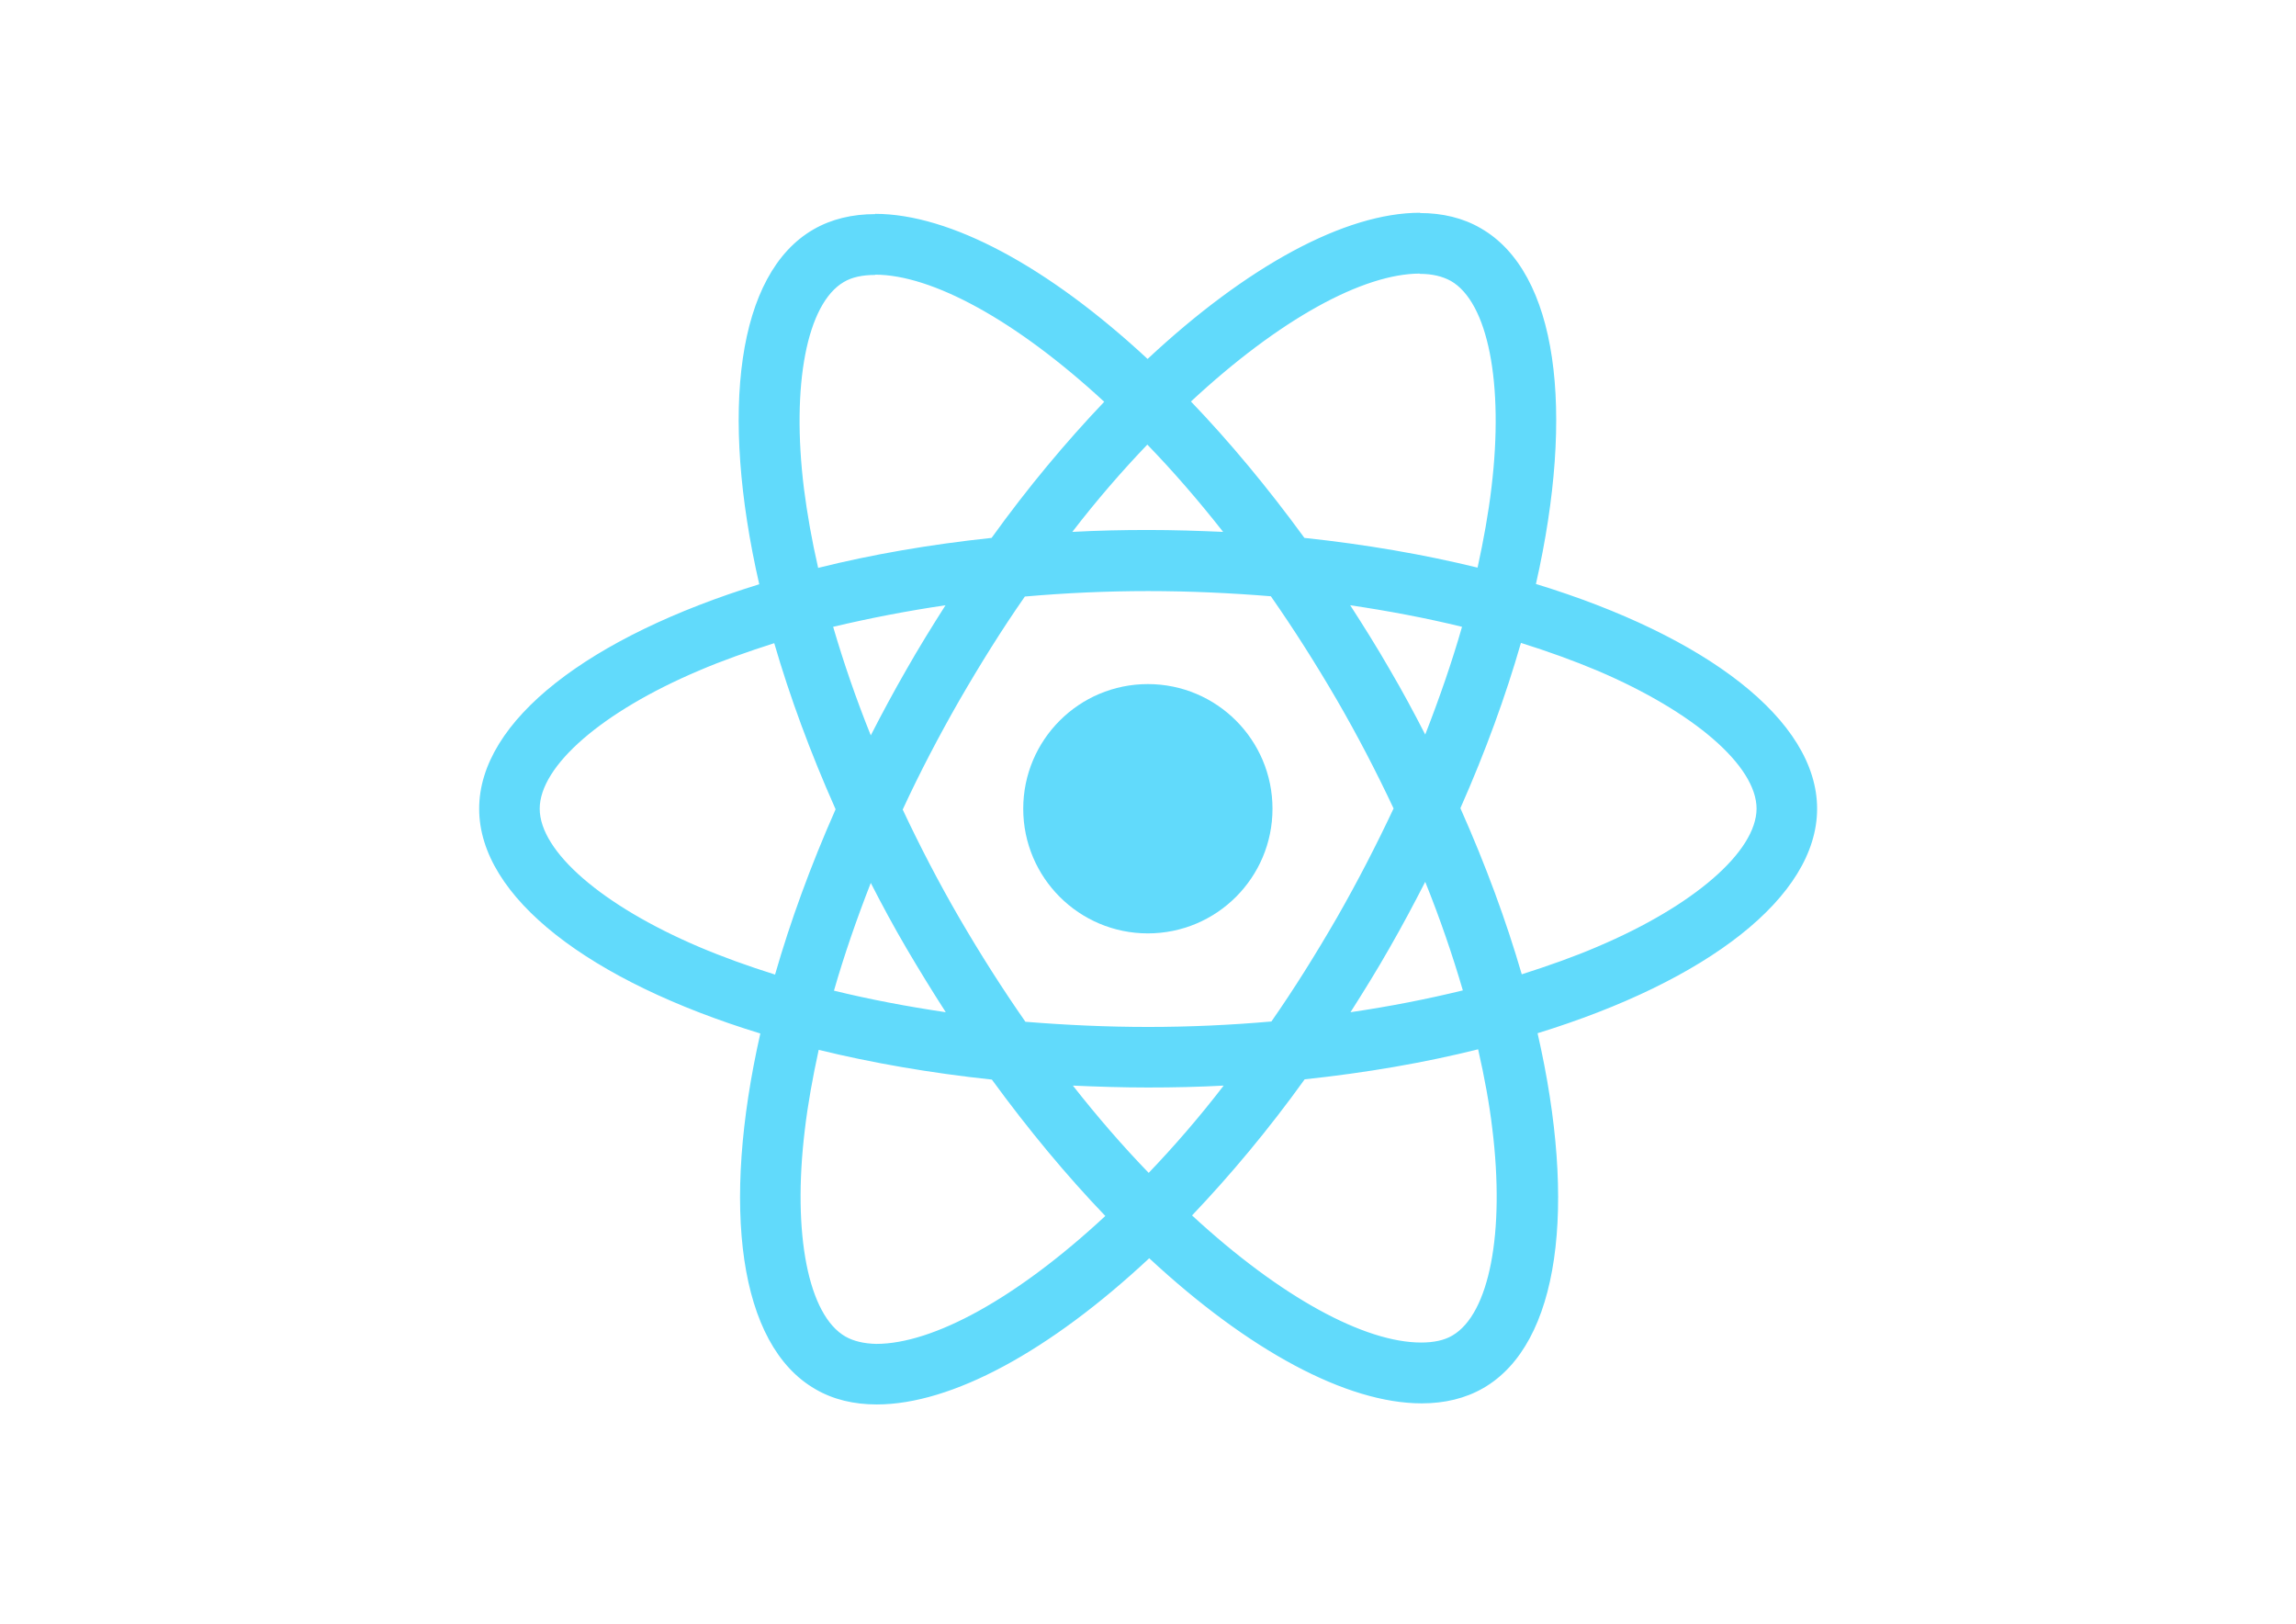
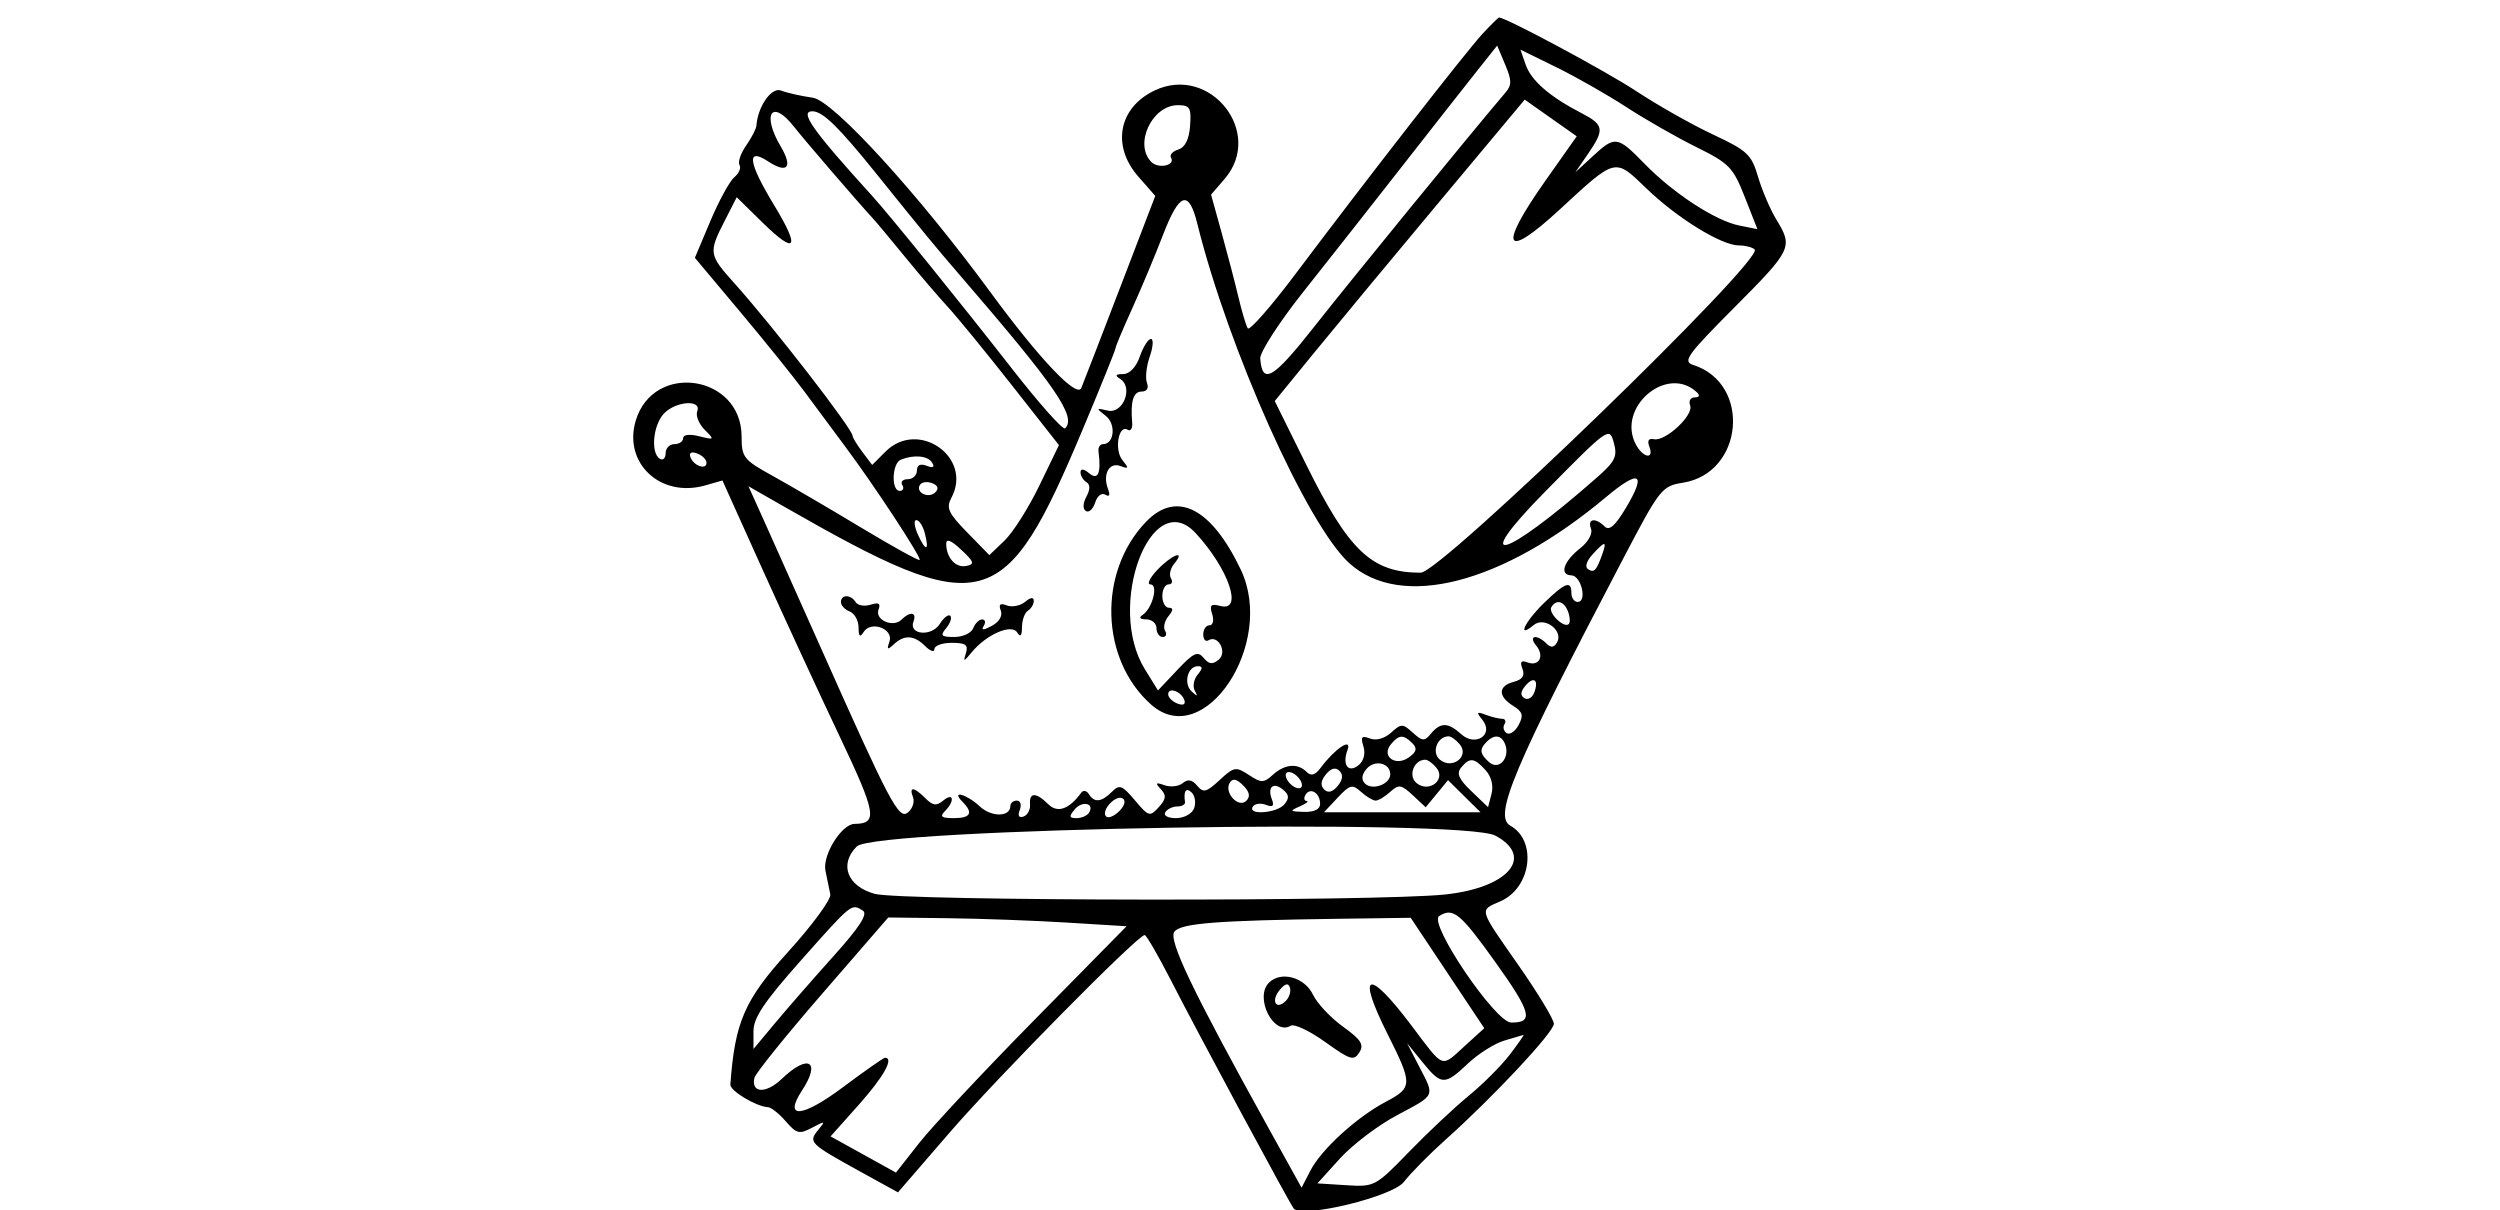
- <svg xmlns="http://www.w3.org/2000/svg" viewBox="0 0 841.9 595.3">
-   <g fill="#61DAFB">
-     <path d="M666.3 296.5c0-32.5-40.7-63.3-103.1-82.4 14.4-63.6 8-114.2-20.2-130.4-6.5-3.8-14.1-5.6-22.4-5.6v22.3c4.6 0 8.3.9 11.4 2.6 13.6 7.8 19.5 37.5 14.9 75.7-1.1 9.4-2.9 19.3-5.1 29.4-19.6-4.8-41-8.5-63.5-10.9-13.5-18.5-27.5-35.3-41.6-50 32.6-30.3 63.2-46.9 84-46.9V78c-27.5 0-63.5 19.6-99.9 53.6-36.4-33.8-72.4-53.2-99.9-53.2v22.3c20.7 0 51.4 16.5 84 46.6-14 14.7-28 31.4-41.3 49.9-22.6 2.4-44 6.1-63.6 11-2.3-10-4-19.7-5.2-29-4.7-38.2 1.1-67.9 14.6-75.8 3-1.8 6.9-2.6 11.5-2.6V78.5c-8.4 0-16 1.8-22.6 5.6-28.1 16.2-34.4 66.7-19.9 130.1-62.2 19.2-102.7 49.9-102.7 82.3 0 32.5 40.7 63.3 103.1 82.4-14.4 63.6-8 114.2 20.2 130.4 6.5 3.8 14.1 5.6 22.5 5.6 27.5 0 63.5-19.6 99.9-53.6 36.4 33.8 72.4 53.2 99.9 53.2 8.4 0 16-1.8 22.6-5.6 28.1-16.2 34.4-66.7 19.9-130.1 62-19.1 102.5-49.9 102.5-82.3zm-130.2-66.7c-3.7 12.9-8.3 26.2-13.5 39.5-4.1-8-8.4-16-13.1-24-4.6-8-9.5-15.8-14.4-23.4 14.2 2.1 27.9 4.7 41 7.9zm-45.8 106.5c-7.8 13.5-15.8 26.3-24.1 38.2-14.9 1.3-30 2-45.2 2-15.1 0-30.2-.7-45-1.9-8.3-11.9-16.4-24.6-24.2-38-7.6-13.1-14.5-26.4-20.8-39.8 6.2-13.4 13.2-26.8 20.7-39.9 7.8-13.5 15.8-26.3 24.1-38.2 14.9-1.3 30-2 45.2-2 15.1 0 30.2.7 45 1.9 8.3 11.9 16.4 24.6 24.2 38 7.6 13.1 14.5 26.4 20.8 39.8-6.3 13.4-13.2 26.8-20.7 39.9zm32.3-13c5.4 13.4 10 26.8 13.8 39.8-13.1 3.2-26.9 5.9-41.2 8 4.9-7.7 9.8-15.6 14.4-23.7 4.6-8 8.9-16.1 13-24.1zM421.2 430c-9.3-9.6-18.6-20.3-27.8-32 9 .4 18.2.7 27.5.7 9.4 0 18.7-.2 27.8-.7-9 11.7-18.3 22.4-27.5 32zm-74.4-58.9c-14.2-2.1-27.9-4.7-41-7.9 3.7-12.9 8.3-26.2 13.5-39.5 4.1 8 8.4 16 13.1 24 4.7 8 9.5 15.8 14.4 23.4zM420.7 163c9.3 9.6 18.6 20.3 27.8 32-9-.4-18.2-.7-27.5-.7-9.4 0-18.7.2-27.8.7 9-11.7 18.3-22.4 27.5-32zm-74 58.9c-4.9 7.7-9.8 15.6-14.4 23.7-4.6 8-8.9 16-13 24-5.4-13.4-10-26.8-13.8-39.8 13.1-3.1 26.9-5.8 41.2-7.9zm-90.5 125.2c-35.4-15.1-58.3-34.9-58.3-50.6 0-15.7 22.9-35.6 58.3-50.6 8.6-3.7 18-7 27.7-10.1 5.7 19.6 13.2 40 22.5 60.9-9.2 20.8-16.6 41.1-22.2 60.6-9.9-3.1-19.3-6.5-28-10.2zM310 490c-13.6-7.8-19.5-37.5-14.9-75.7 1.1-9.4 2.9-19.3 5.1-29.4 19.6 4.8 41 8.5 63.5 10.9 13.5 18.5 27.5 35.3 41.6 50-32.6 30.3-63.2 46.9-84 46.9-4.5-.1-8.3-1-11.3-2.7zm237.2-76.2c4.7 38.2-1.1 67.9-14.6 75.8-3 1.8-6.9 2.6-11.5 2.6-20.7 0-51.4-16.5-84-46.6 14-14.7 28-31.4 41.3-49.9 22.6-2.4 44-6.1 63.6-11 2.3 10.1 4.1 19.8 5.2 29.1zm38.5-66.7c-8.6 3.7-18 7-27.7 10.1-5.7-19.6-13.2-40-22.5-60.9 9.2-20.8 16.6-41.1 22.2-60.6 9.9 3.1 19.3 6.5 28.1 10.2 35.4 15.1 58.3 34.9 58.3 50.6-.1 15.7-23 35.6-58.4 50.6zM320.8 78.4z" />
-     <circle cx="420.9" cy="296.5" r="45.7" />
-     <path d="M520.5 78.1z" />
+ <svg xmlns="http://www.w3.org/2000/svg" id="svg" version="1.1" width="155" height="75" viewBox="0, 0, 400,207">
+   <g id="svgg">
+     <path id="path0" d="M239.821 5.750 C 237.005 8.784,219.896 30.748,207.865 46.777 C 203.622 52.429,199.910 56.663,199.616 56.187 C 199.321 55.711,198.611 53.336,198.037 50.911 C 197.462 48.485,196.170 43.532,195.165 39.904 L 193.338 33.309 195.669 30.599 C 202.468 22.694,193.179 10.974,183.685 15.479 C 177.509 18.410,176.270 24.960,180.895 30.227 L 183.789 33.524 177.850 49.012 C 174.584 57.530,171.561 65.350,171.133 66.388 C 170.383 68.206,163.965 61.434,155.500 49.893 C 143.198 33.121,128.670 17.217,125.198 16.723 C 123.164 16.434,120.719 15.882,119.764 15.497 C 118.137 14.841,115.779 18.189,115.536 21.501 C 115.495 22.052,114.702 23.588,113.773 24.914 C 112.844 26.241,112.335 27.733,112.642 28.230 C 112.949 28.726,112.554 29.666,111.764 30.317 C 110.974 30.967,109.130 34.338,107.667 37.808 L 105.007 44.115 112.754 53.355 C 117.014 58.437,121.977 64.598,123.782 67.047 C 125.587 69.496,128.737 73.742,130.782 76.483 C 135.781 83.184,143.809 95.422,143.466 95.821 C 143.315 95.998,138.760 93.476,133.345 90.216 C 127.930 86.957,121.138 82.987,118.251 81.395 C 113.350 78.692,113.002 78.248,113.001 74.705 C 112.998 64.130,97.920 61.860,94.889 71.977 C 92.707 79.259,99.143 85.253,106.789 83.060 L 109.722 82.219 116.545 97.360 C 120.297 105.687,126.232 118.535,129.732 125.911 C 136.068 139.263,136.355 140.932,132.323 140.985 C 130.115 141.013,126.813 146.327,127.350 148.985 C 127.630 150.368,128.003 152.191,128.179 153.036 C 128.356 153.880,125.128 158.287,121.008 162.829 C 113.497 171.108,111.856 174.867,111.079 185.589 C 111.002 186.653,115.511 189.368,117.500 189.456 C 118.050 189.480,119.429 190.573,120.564 191.885 C 122.411 194.018,122.885 194.132,125.064 192.971 C 127.310 191.774,127.390 191.805,126.092 193.379 C 124.387 195.446,124.662 195.720,133.130 200.385 L 139.759 204.037 148.630 193.773 C 156.909 184.192,180.803 159.995,181.975 160.004 C 182.264 160.007,184.286 163.494,186.468 167.754 C 191.232 177.053,206.984 206.318,207.508 206.842 C 209.145 208.479,224.393 204.764,226.325 202.258 C 227.494 200.741,230.711 197.480,233.475 195.011 C 241.631 187.725,252.000 176.631,252.000 175.191 C 252.000 174.457,249.300 169.986,246.000 165.257 C 239.013 155.242,239.183 155.850,242.894 154.207 C 248.132 151.889,249.159 143.867,244.548 141.287 C 241.605 139.640,245.114 131.348,263.988 95.349 C 270.145 83.606,270.484 83.178,274.088 82.602 C 284.501 80.937,285.826 65.619,275.832 62.447 C 273.991 61.862,274.801 60.733,282.876 52.624 C 292.733 42.726,292.945 42.285,290.096 37.618 C 289.050 35.903,287.631 32.598,286.945 30.273 C 285.810 26.428,285.114 25.774,279.226 23.018 C 275.666 21.353,269.771 18.022,266.127 15.617 C 260.917 12.179,243.814 3.000,242.619 3.000 C 242.484 3.000,241.225 4.237,239.821 5.750 M243.666 15.903 C 238.351 22.116,217.066 48.171,211.059 55.819 C 203.969 64.843,202.098 65.956,201.752 61.355 C 201.671 60.285,204.981 55.159,209.111 49.956 C 213.240 44.755,220.838 35.100,225.997 28.500 C 231.156 21.900,236.934 14.543,238.837 12.150 L 242.297 7.801 243.665 11.054 C 244.821 13.803,244.821 14.554,243.666 15.903 M264.412 18.333 C 267.649 20.440,273.043 23.522,276.398 25.181 C 282.013 27.957,282.673 28.638,284.663 33.706 L 286.826 39.215 283.734 38.597 C 279.660 37.782,272.465 33.095,267.547 28.053 C 262.859 23.246,262.484 23.192,258.634 26.750 L 255.659 29.500 257.830 26.346 C 260.710 22.160,260.585 21.354,256.750 19.371 C 251.291 16.548,248.131 13.813,247.182 11.092 L 246.277 8.496 252.402 11.498 C 255.771 13.149,261.176 16.225,264.412 18.333 M250.455 31.063 C 242.395 42.501,243.515 44.607,253.000 35.850 C 262.687 26.906,262.382 26.981,267.809 32.220 C 273.098 37.326,280.679 42.000,283.671 42.000 C 284.769 42.000,285.978 42.311,286.357 42.691 C 288.047 44.380,232.653 97.999,229.218 98.000 C 220.831 98.000,216.952 94.339,209.607 79.487 L 204.235 68.626 210.868 60.495 C 214.515 56.023,224.140 44.418,232.255 34.706 L 247.009 17.048 251.460 20.185 L 255.911 23.322 250.455 31.063 M189.749 21.510 C 189.584 23.837,188.905 25.209,187.735 25.582 C 186.765 25.891,186.200 26.514,186.480 26.967 C 187.298 28.291,184.353 28.953,183.122 27.722 C 180.097 24.697,183.220 18.000,187.654 18.000 C 189.716 18.000,189.969 18.424,189.749 21.510 M121.944 21.656 C 123.828 24.051,132.997 34.706,135.504 37.415 C 136.057 38.012,138.530 40.975,141.000 44.000 C 143.470 47.025,146.743 50.850,148.272 52.500 C 149.802 54.150,154.710 60.150,159.180 65.833 L 167.306 76.167 163.961 83.080 C 162.122 86.882,159.443 91.118,158.008 92.492 L 155.398 94.992 151.605 91.107 C 148.363 87.788,147.970 86.924,148.905 85.177 C 152.613 78.249,143.230 71.679,137.628 77.281 L 135.347 79.562 133.674 77.343 C 132.753 76.122,132.000 74.884,132.000 74.591 C 132.000 73.416,118.328 55.765,111.750 48.448 C 107.385 43.592,107.329 43.236,110.084 37.835 L 112.169 33.749 116.563 38.062 C 122.306 43.698,123.102 42.576,118.608 35.178 C 114.139 27.821,113.757 25.140,117.531 27.612 C 120.852 29.788,121.817 28.654,119.697 25.065 C 116.408 19.497,118.158 16.843,121.944 21.656 M136.000 29.653 C 144.398 40.090,146.058 42.107,150.277 47.000 C 166.851 66.222,170.353 71.314,168.366 73.300 C 168.018 73.649,163.970 69.112,159.372 63.217 C 150.470 51.806,138.335 36.809,135.323 33.495 C 125.100 22.249,122.813 19.000,125.151 19.044 C 126.908 19.077,129.642 21.750,136.000 29.653 M190.976 38.250 C 196.297 59.727,209.790 89.867,216.999 96.380 C 225.872 104.396,243.145 99.949,260.908 85.077 C 266.684 80.241,267.912 80.895,264.332 86.900 C 262.490 89.988,261.476 90.876,260.690 90.090 C 259.121 88.521,257.690 88.749,258.348 90.463 C 258.671 91.307,257.891 92.727,256.502 93.819 C 253.649 96.064,252.895 98.391,255.000 98.455 C 256.685 98.506,257.742 103.000,256.070 103.000 C 255.481 103.000,255.000 102.325,255.000 101.500 C 255.000 99.273,253.958 99.649,250.298 103.196 C 247.009 106.384,245.608 109.400,248.550 106.958 C 250.410 105.415,253.750 107.977,252.505 109.991 C 251.979 110.843,251.470 110.870,250.687 110.087 C 249.058 108.458,247.570 108.777,248.964 110.456 C 250.449 112.246,249.473 114.119,247.457 113.345 C 246.393 112.937,246.157 113.246,246.619 114.448 C 247.068 115.619,246.622 116.286,245.130 116.676 C 242.445 117.378,242.399 119.144,245.023 120.782 C 246.669 121.810,246.846 122.419,245.973 124.051 C 245.383 125.154,244.465 125.787,243.934 125.459 C 243.402 125.131,243.226 124.443,243.543 123.931 C 243.859 123.419,243.678 123.000,243.141 123.000 C 242.603 123.000,241.339 122.691,240.332 122.313 C 238.776 121.729,238.690 121.859,239.762 123.180 C 241.801 125.691,238.611 127.863,236.153 125.638 C 233.899 123.599,232.601 123.571,230.979 125.525 C 229.849 126.887,229.514 126.870,227.857 125.370 C 226.118 123.797,225.882 123.797,224.145 125.369 C 223.028 126.379,221.588 126.779,220.529 126.373 C 219.110 125.828,218.893 126.087,219.407 127.708 C 219.791 128.917,219.474 130.192,218.612 130.907 C 216.838 132.379,215.725 130.897,216.684 128.340 C 217.512 126.133,214.561 128.075,212.134 131.334 C 211.153 132.652,210.463 132.863,209.684 132.084 C 208.150 130.550,205.946 130.739,203.913 132.578 C 202.334 134.008,201.945 134.010,199.798 132.603 C 197.579 131.149,197.257 131.206,194.801 133.483 C 192.533 135.587,192.011 135.718,190.955 134.446 C 190.094 133.409,189.369 133.279,188.494 134.005 C 187.812 134.571,186.409 134.736,185.377 134.370 C 183.849 133.829,183.730 133.954,184.736 135.039 C 185.724 136.104,185.651 136.728,184.378 138.135 C 182.869 139.803,182.652 139.740,180.311 136.958 C 178.120 134.354,177.668 134.189,176.348 135.509 C 174.574 137.283,173.366 137.401,172.434 135.893 C 172.058 135.285,171.469 135.172,171.125 135.643 C 169.035 138.509,167.051 139.193,165.456 137.599 C 163.402 135.545,162.185 135.562,162.361 137.642 C 162.438 138.546,161.937 139.483,161.249 139.726 C 160.451 140.008,160.218 139.594,160.606 138.584 C 160.941 137.713,160.716 137.000,160.107 137.000 C 159.498 137.000,159.000 137.402,159.000 137.893 C 159.000 139.821,155.788 139.880,153.758 137.989 C 151.489 135.875,148.743 135.143,150.800 137.200 C 152.699 139.099,152.216 140.000,149.300 140.000 C 147.200 140.000,146.867 139.733,147.800 138.800 C 149.519 137.081,149.286 135.518,147.528 136.977 C 146.351 137.954,145.735 137.878,144.456 136.599 C 142.475 134.618,141.612 134.548,142.334 136.427 C 142.635 137.212,142.250 138.378,141.478 139.019 C 139.908 140.321,138.469 137.597,126.403 110.500 C 122.729 102.250,118.476 92.734,116.950 89.354 L 114.177 83.209 120.339 86.732 C 154.552 106.298,157.988 105.390,171.479 73.229 C 174.515 65.989,177.000 59.838,177.000 59.558 C 177.000 59.279,178.281 56.226,179.847 52.775 C 181.413 49.324,183.773 43.688,185.092 40.250 C 187.902 32.927,189.521 32.376,190.976 38.250 M181.150 61.000 C 180.514 62.824,179.398 64.006,178.302 64.015 C 176.961 64.027,176.835 64.243,177.808 64.860 C 180.078 66.300,178.268 70.872,175.670 70.261 C 173.634 69.782,173.612 69.837,175.304 71.151 C 177.109 72.553,176.785 76.000,174.849 76.000 C 174.334 76.000,173.985 76.563,174.075 77.250 C 174.556 80.953,174.010 82.253,172.500 81.000 C 171.554 80.215,171.000 80.148,171.000 80.819 C 171.000 81.403,171.451 82.161,172.003 82.502 C 172.673 82.916,172.672 83.745,172.000 85.000 C 171.388 86.144,171.359 87.104,171.925 87.454 C 172.437 87.770,173.146 87.116,173.500 86.000 C 173.860 84.864,174.627 84.270,175.242 84.650 C 175.947 85.085,176.111 84.733,175.701 83.664 C 174.742 81.164,175.905 79.029,177.833 79.750 C 179.267 80.287,179.314 80.145,178.167 78.735 C 176.737 76.976,177.503 72.575,179.070 73.544 C 179.580 73.859,179.926 73.303,179.840 72.308 C 179.524 68.664,180.034 67.000,181.469 67.000 C 182.358 67.000,182.712 66.413,182.366 65.513 C 182.052 64.694,182.268 62.669,182.846 61.013 C 183.423 59.356,183.513 58.000,183.046 58.000 C 182.578 58.000,181.725 59.350,181.150 61.000 M276.450 67.112 C 277.037 67.661,276.901 68.000,276.093 68.000 C 275.374 68.000,275.025 68.623,275.318 69.385 C 275.956 71.049,271.076 75.589,269.114 75.156 C 268.215 74.957,267.941 75.403,268.333 76.425 C 269.197 78.678,267.272 78.377,266.035 76.066 C 262.661 69.761,271.319 62.318,276.450 67.112 M105.411 70.371 C 105.122 71.125,105.694 72.551,106.683 73.540 C 108.413 75.270,108.377 75.312,105.740 74.650 C 104.096 74.237,103.000 74.369,103.000 74.981 C 103.000 75.541,102.325 76.000,101.500 76.000 C 100.675 76.000,100.000 76.702,100.000 77.559 C 100.000 78.416,99.550 78.840,99.000 78.500 C 97.430 77.530,97.830 72.846,99.655 70.829 C 101.624 68.653,106.210 68.288,105.411 70.371 M259.259 81.803 C 243.282 95.843,237.431 97.404,250.492 84.142 C 261.350 73.118,261.494 73.015,262.251 75.741 C 262.915 78.129,262.512 78.944,259.259 81.803 M107.000 79.190 C 107.000 80.505,104.727 79.682,104.229 78.187 C 103.985 77.456,104.443 77.233,105.416 77.606 C 106.287 77.941,107.000 78.653,107.000 79.190 M145.605 79.170 C 146.091 79.957,145.783 80.131,144.664 79.701 C 143.577 79.284,143.000 79.572,143.000 80.531 C 143.000 81.339,142.298 82.000,141.441 82.000 C 140.584 82.000,140.160 82.450,140.500 83.000 C 140.840 83.550,140.641 84.000,140.059 84.000 C 138.566 84.000,138.735 79.274,140.250 78.662 C 142.502 77.754,144.868 77.978,145.605 79.170 M146.154 84.246 C 145.009 85.391,142.708 84.282,143.516 82.975 C 143.817 82.487,144.755 82.352,145.599 82.676 C 146.602 83.061,146.794 83.606,146.154 84.246 M182.247 89.250 C 173.930 97.843,174.348 112.867,183.118 120.601 C 192.176 128.589,204.423 110.124,198.436 97.506 C 193.409 86.912,187.451 83.873,182.247 89.250 M144.344 91.206 C 145.156 94.313,144.536 94.473,143.184 91.504 C 142.556 90.127,142.431 89.000,142.905 89.000 C 143.379 89.000,144.026 89.993,144.344 91.206 M190.721 91.250 C 196.373 97.396,198.867 104.721,194.959 103.700 C 193.305 103.267,193.033 103.530,193.526 105.083 C 193.867 106.155,193.664 107.000,193.067 107.000 C 192.480 107.000,192.000 107.702,192.000 108.559 C 192.000 109.416,192.399 109.871,192.887 109.570 C 194.546 108.545,196.174 111.610,194.645 112.880 C 193.592 113.754,192.982 113.683,192.067 112.580 C 191.053 111.358,190.358 111.676,187.561 114.641 L 184.254 118.147 181.995 114.492 C 175.328 103.705,183.110 82.975,190.721 91.250 M151.457 96.848 C 149.644 97.216,148.041 95.460,148.015 93.076 C 148.005 92.106,148.827 92.426,150.588 94.076 C 152.797 96.146,152.924 96.551,151.457 96.848 M260.314 94.750 C 259.282 97.651,258.906 98.060,257.866 97.417 C 257.267 97.047,257.555 96.044,258.590 94.901 C 260.724 92.543,261.112 92.509,260.314 94.750 M184.145 97.517 C 182.850 98.883,182.318 100.000,182.962 100.000 C 184.365 100.000,183.304 104.122,181.615 105.235 C 180.919 105.694,181.157 105.975,182.250 105.985 C 183.213 105.993,184.000 106.675,184.000 107.500 C 184.000 108.325,184.477 109.000,185.059 109.000 C 185.641 109.000,185.828 108.530,185.473 107.956 C 185.118 107.382,185.372 106.257,186.036 105.456 C 186.887 104.431,186.913 104.000,186.122 104.000 C 185.505 104.000,185.000 103.100,185.000 102.000 C 185.000 100.900,185.477 100.000,186.059 100.000 C 186.641 100.000,186.828 99.530,186.473 98.956 C 186.118 98.382,186.372 97.257,187.036 96.456 C 189.085 93.988,186.643 94.884,184.145 97.517 M130.000 103.031 C 130.000 103.599,130.675 104.322,131.500 104.638 C 132.325 104.955,133.007 106.178,133.015 107.357 C 133.027 108.941,133.255 109.146,133.890 108.143 C 135.156 106.146,139.068 107.617,138.302 109.801 C 137.816 111.186,137.955 111.269,139.053 110.250 C 140.858 108.575,142.532 108.675,144.429 110.571 C 145.293 111.436,146.000 111.661,146.000 111.071 C 146.000 110.482,147.336 110.000,148.969 110.000 C 151.339 110.000,151.826 110.353,151.387 111.750 C 150.897 113.310,151.003 113.297,152.362 111.635 C 154.862 108.580,159.184 106.687,160.157 108.220 C 160.717 109.102,160.974 108.819,160.985 107.309 C 160.993 106.104,161.450 104.840,162.000 104.500 C 162.550 104.160,163.000 103.403,163.000 102.819 C 163.000 102.144,162.456 102.206,161.513 102.989 C 160.695 103.668,159.295 103.943,158.401 103.601 C 157.241 103.155,156.941 103.404,157.351 104.473 C 157.697 105.374,157.097 106.413,155.842 107.085 C 154.349 107.883,153.951 107.888,154.438 107.100 C 154.812 106.495,154.690 106.000,154.166 106.000 C 153.642 106.000,152.955 106.675,152.638 107.500 C 152.322 108.325,150.869 109.000,149.409 109.000 C 147.145 109.000,146.941 108.776,148.020 107.476 C 148.716 106.638,149.027 105.694,148.712 105.378 C 148.397 105.063,147.587 105.689,146.913 106.768 C 145.525 108.990,141.542 108.636,142.412 106.369 C 143.031 104.756,141.840 104.560,140.367 106.033 C 138.931 107.469,135.757 106.074,136.436 104.306 C 136.837 103.261,136.467 103.034,135.078 103.475 C 134.028 103.809,132.879 103.613,132.525 103.041 C 131.696 101.699,130.000 101.693,130.000 103.031 M254.417 104.643 C 254.763 105.547,254.822 106.511,254.548 106.786 C 253.752 107.582,250.964 104.868,251.570 103.887 C 252.428 102.498,253.726 102.843,254.417 104.643 M191.036 115.456 C 190.372 116.257,190.158 117.495,190.561 118.206 C 191.130 119.212,191.009 119.237,190.014 118.317 C 188.575 116.987,189.321 114.000,191.091 114.000 C 191.938 114.000,191.923 114.388,191.036 115.456 M248.631 118.520 C 248.292 119.404,247.539 119.833,246.959 119.474 C 246.234 119.026,246.276 118.372,247.094 117.387 C 248.547 115.636,249.475 116.320,248.631 118.520 M188.771 119.813 C 189.015 120.544,188.557 120.767,187.584 120.394 C 186.713 120.059,186.000 119.347,186.000 118.810 C 186.000 117.495,188.273 118.318,188.771 119.813 M227.765 127.165 C 228.652 128.052,228.521 128.629,227.218 129.583 C 224.937 131.250,222.393 129.437,224.110 127.367 C 225.497 125.696,226.254 125.654,227.765 127.165 M235.890 127.367 C 237.606 129.435,234.606 131.748,232.488 129.990 C 231.000 128.755,232.044 126.000,234.000 126.000 C 234.415 126.000,235.266 126.615,235.890 127.367 M243.393 126.826 C 244.851 129.185,242.782 132.113,240.876 130.388 C 239.454 129.101,239.275 128.374,240.126 127.348 C 241.398 125.815,242.645 125.616,243.393 126.826 M224.000 132.500 C 224.000 134.208,220.927 135.327,219.675 134.075 C 219.021 133.421,219.103 132.581,219.915 131.602 C 221.298 129.936,224.000 130.530,224.000 132.500 M231.890 131.367 C 233.606 133.435,230.606 135.748,228.488 133.990 C 227.000 132.755,228.044 130.000,230.000 130.000 C 230.415 130.000,231.266 130.615,231.890 131.367 M240.307 131.787 C 241.307 132.892,241.697 134.442,241.330 135.847 L 240.735 138.121 237.886 135.391 C 235.707 133.303,235.297 132.348,236.141 131.330 C 237.604 129.567,238.374 129.651,240.307 131.787 M215.000 134.500 C 214.123 135.557,213.351 135.751,212.685 135.085 C 212.018 134.418,212.123 133.557,213.000 132.500 C 213.877 131.443,214.649 131.249,215.315 131.915 C 215.982 132.582,215.877 133.443,215.000 134.500 M208.813 133.938 C 209.063 134.688,208.688 135.063,207.938 134.813 C 207.216 134.572,206.428 133.784,206.188 133.063 C 205.938 132.313,206.313 131.938,207.063 132.188 C 207.784 132.428,208.572 133.216,208.813 133.938 M199.365 137.035 C 198.033 138.367,195.504 135.611,196.532 133.948 C 197.032 133.139,197.698 133.270,198.825 134.397 C 199.935 135.506,200.097 136.303,199.365 137.035 M205.890 137.633 C 204.622 139.161,199.545 139.546,200.473 138.044 C 200.798 137.518,201.803 137.371,202.706 137.717 C 203.911 138.180,204.186 137.928,203.743 136.771 C 202.930 134.655,203.997 133.753,205.670 135.141 C 206.693 135.990,206.747 136.600,205.890 137.633 M221.500 137.000 C 221.963 137.000,223.084 136.329,223.991 135.508 C 225.463 134.176,225.878 134.238,227.853 136.078 L 230.066 138.140 231.975 135.820 L 233.883 133.500 236.669 136.250 L 239.455 139.000 226.053 139.000 L 212.651 139.000 214.999 136.501 C 217.105 134.259,217.515 134.156,219.002 135.501 C 219.912 136.326,221.037 137.000,221.500 137.000 M190.426 138.333 C 190.069 139.262,188.700 140.000,187.334 140.000 C 185.954 140.000,185.152 139.563,185.500 139.000 C 185.840 138.450,186.766 138.000,187.559 138.000 C 188.352 138.000,188.947 137.662,188.882 137.250 C 188.583 135.357,189.071 134.671,190.033 135.633 C 190.601 136.201,190.778 137.416,190.426 138.333 M212.000 137.559 C 212.000 138.481,211.010 138.975,209.250 138.930 C 206.813 138.867,206.728 138.762,208.500 138.000 C 209.600 137.527,210.136 137.109,209.691 137.070 C 209.246 137.032,209.165 136.543,209.510 135.984 C 210.330 134.656,212.000 135.713,212.000 137.559 M177.620 138.809 C 176.755 139.673,175.748 140.081,175.381 139.715 C 174.422 138.756,177.036 135.904,178.209 136.629 C 178.794 136.991,178.555 137.874,177.620 138.809 M172.457 139.069 C 172.141 139.581,171.178 140.000,170.319 140.000 C 169.047 140.000,168.986 139.722,169.991 138.511 C 171.282 136.955,173.459 137.448,172.457 139.069 M241.985 142.992 C 248.761 146.618,244.208 151.931,233.349 153.069 C 221.641 154.297,140.249 154.197,135.758 152.950 C 131.064 151.646,129.657 147.899,132.714 144.842 C 135.830 141.725,236.436 140.022,241.985 142.992 M133.754 155.827 C 134.648 156.395,133.213 158.622,128.754 163.588 C 125.314 167.418,120.821 172.566,118.770 175.026 L 115.039 179.500 115.033 176.500 C 115.027 174.156,116.823 171.477,123.240 164.250 C 131.906 154.492,131.793 154.582,133.754 155.827 M241.927 164.557 C 248.143 173.248,248.613 175.019,244.691 174.976 C 241.968 174.946,230.479 157.978,232.361 156.765 C 234.739 155.231,235.977 156.239,241.927 164.557 M168.690 157.873 L 178.880 158.500 163.135 174.500 C 154.475 183.300,145.596 192.784,143.403 195.577 L 139.416 200.653 133.822 197.556 L 128.228 194.458 133.112 188.979 C 137.325 184.253,139.133 181.000,137.546 181.000 C 137.296 181.000,134.067 183.261,130.370 186.024 C 123.338 191.281,120.106 191.540,123.351 186.587 C 126.647 181.557,124.406 180.279,119.886 184.609 C 117.194 187.188,114.603 187.097,115.195 184.445 C 115.363 183.692,120.585 177.209,126.799 170.038 L 138.098 157.000 148.299 157.123 C 153.910 157.190,163.086 157.527,168.690 157.873 M233.794 166.500 L 240.089 175.949 236.794 178.945 C 232.607 182.754,233.304 183.017,227.621 175.475 C 220.173 165.591,218.180 166.263,223.500 176.864 C 227.862 185.556,227.851 186.095,223.260 188.523 C 218.259 191.167,212.221 196.671,210.347 200.295 L 208.824 203.241 203.080 192.870 C 190.031 169.312,185.947 160.768,187.081 159.402 C 188.257 157.985,194.345 157.510,215.000 157.224 L 227.500 157.052 233.794 166.500 M203.243 168.157 C 200.707 170.693,204.054 177.321,206.963 175.523 C 207.562 175.153,210.216 176.404,212.861 178.304 C 217.156 181.390,217.780 181.582,218.707 180.098 C 219.549 178.749,219.024 177.919,215.908 175.679 C 213.798 174.163,211.490 171.702,210.778 170.211 C 209.348 167.212,205.293 166.107,203.243 168.157 M206.129 171.271 C 204.464 172.936,203.521 171.282,205.071 169.415 C 206.008 168.285,206.550 168.150,206.826 168.978 C 207.045 169.636,206.732 170.668,206.129 171.271 M244.479 180.438 C 243.037 182.329,239.867 185.507,237.434 187.501 C 235.001 189.494,230.393 193.825,227.194 197.125 C 221.471 203.029,221.298 203.120,216.457 202.812 L 211.537 202.500 215.391 198.243 C 217.510 195.902,221.889 192.577,225.122 190.854 C 231.851 187.268,231.646 187.718,228.937 182.485 L 226.875 178.500 229.510 181.750 C 232.749 185.745,233.302 185.762,237.304 181.982 C 239.062 180.322,241.850 178.562,243.500 178.072 C 245.150 177.582,246.635 177.140,246.801 177.090 C 246.966 177.041,245.922 178.547,244.479 180.438 " stroke="none" fill="#000000" fill-rule="evenodd" />
  </g>
</svg>
